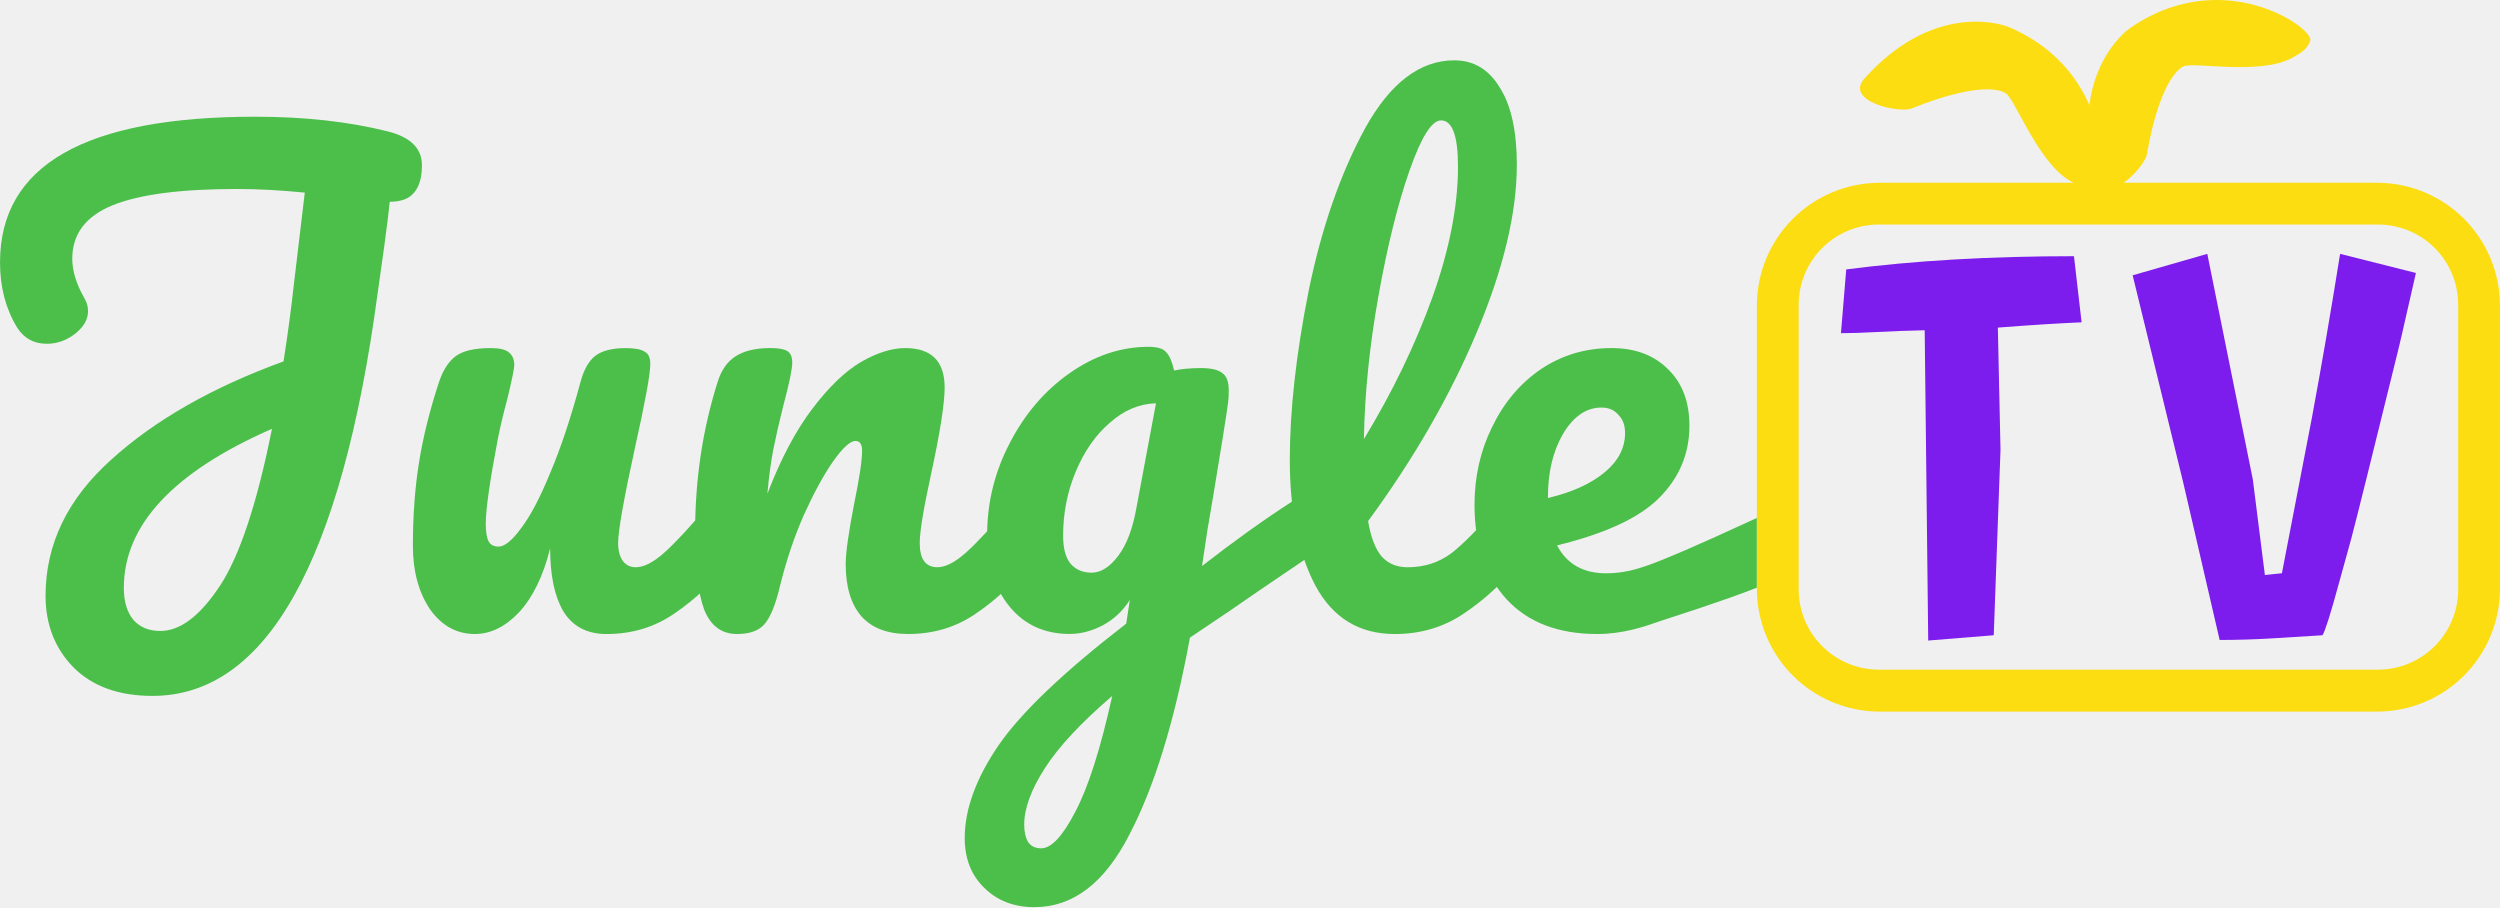
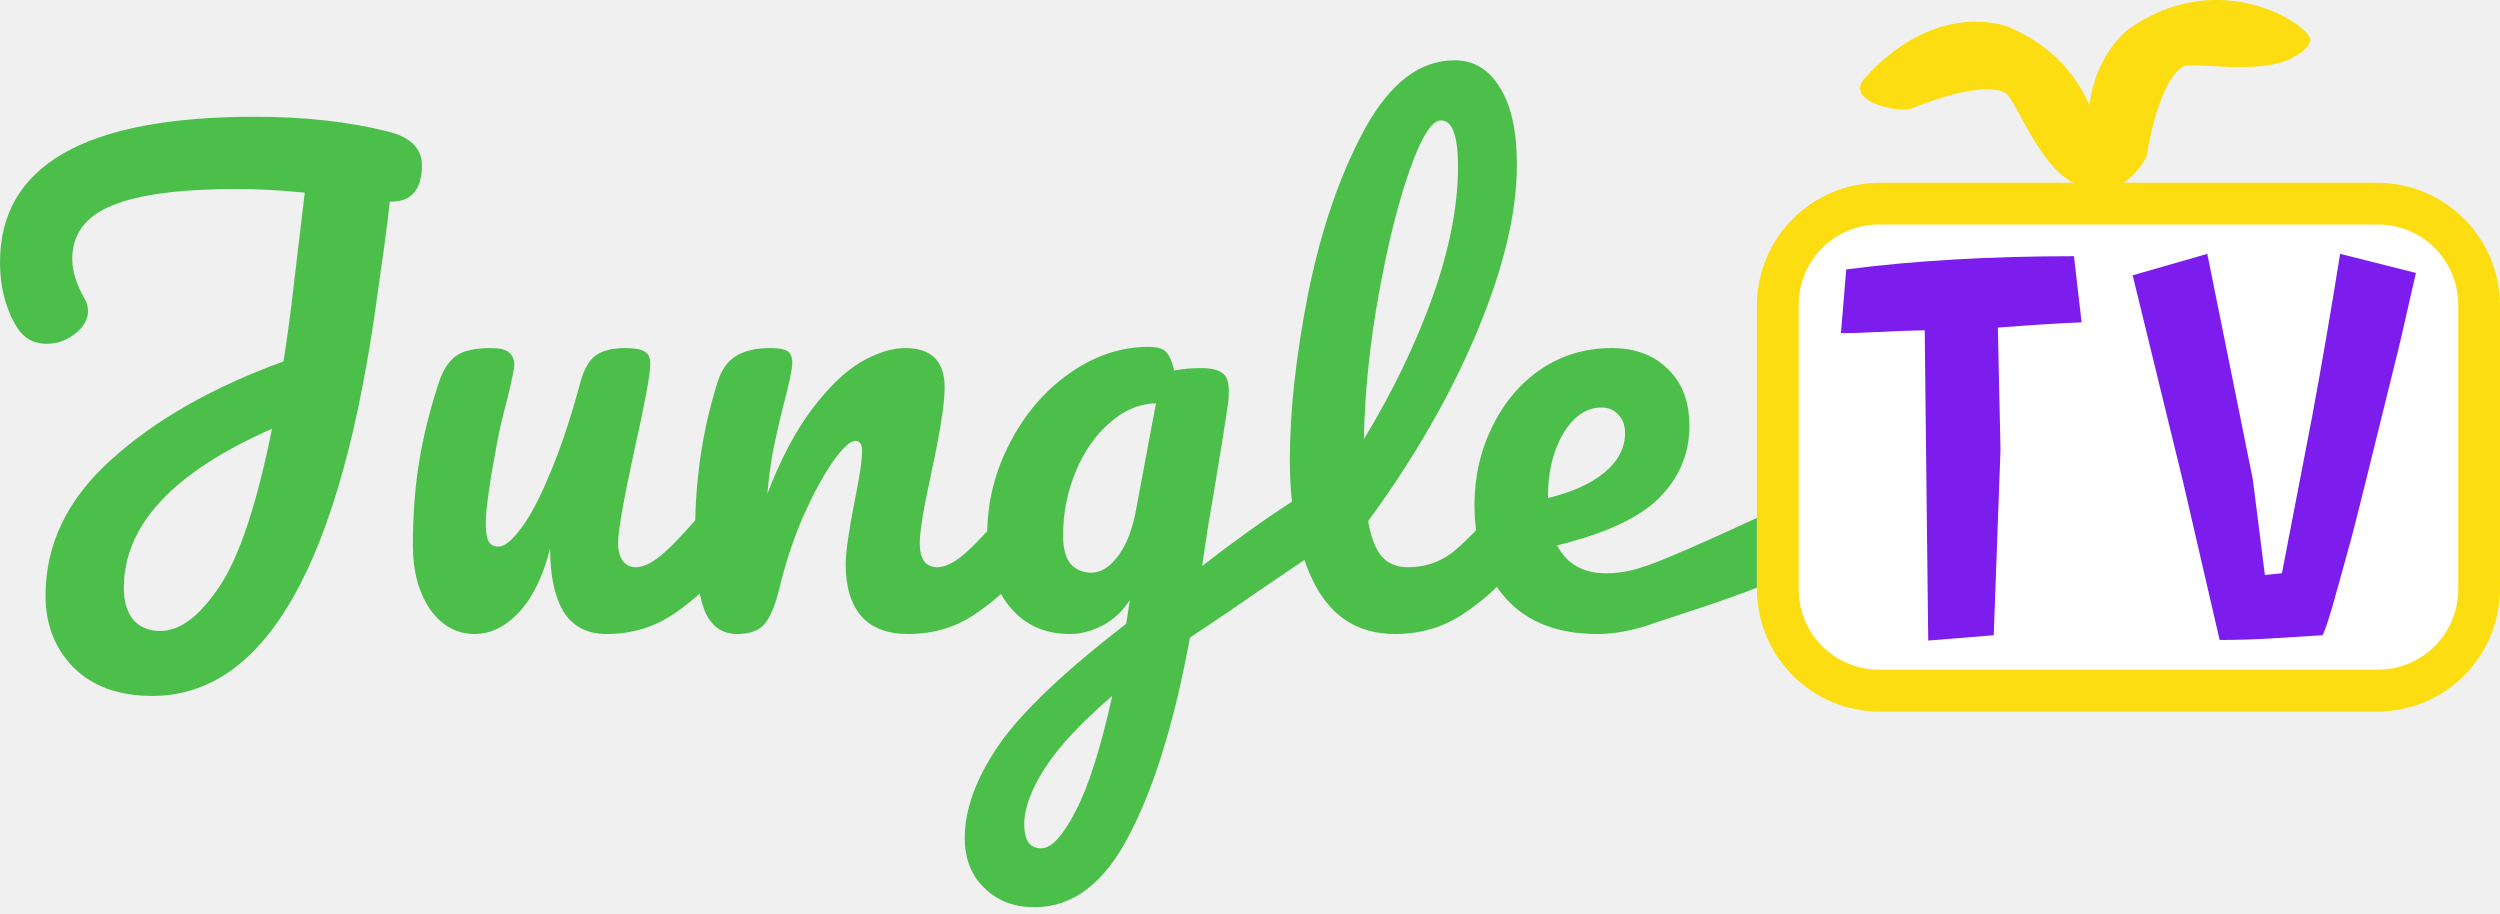
- <svg xmlns="http://www.w3.org/2000/svg" width="132.292mm" height="48.006mm" viewBox="0 0 132.292 48.006" version="1.1" id="svg8">
-   <defs id="defs2" />
-   <g id="layer1" transform="translate(-57.73994,-52.04211)">
-     <g id="g5181" transform="matrix(1.26477,0,0,1.26477,-15.28779,-26.48962)" style="stroke-width:0.791">
-       <g id="g5161" style="stroke-width:0.791">
-         <path id="path4529" style="font-style:normal;font-variant:normal;font-weight:normal;font-stretch:normal;font-size:medium;line-height:1.25;font-family:Pacifico;-inkscape-font-specification:Pacifico;letter-spacing:0px;word-spacing:0px;fill:#4cbf4b;fill-opacity:1;stroke:none;stroke-width:0.209" d="m 75.393,69.009 q 0,0.762 -0.33,1.143 -0.305,0.381 -1.016,0.381 -0.051,0.533 -0.229,1.854 -0.254,1.778 -0.279,1.981 -2.261,16.84 -9.423,16.84 -2.108,0 -3.302,-1.194 -1.168,-1.194 -1.168,-2.997 0,-3.226 2.743,-5.69 2.743,-2.489 7.214,-4.115 0.279,-1.803 0.432,-3.226 l 0.457,-3.835 q -1.524,-0.152 -2.845,-0.152 -3.531,0 -5.207,0.686 -1.676,0.686 -1.676,2.235 0,0.762 0.508,1.651 0.152,0.254 0.152,0.533 0,0.533 -0.559,0.965 -0.533,0.406 -1.168,0.406 -0.813,0 -1.245,-0.686 -0.711,-1.168 -0.711,-2.718 0,-6.096 10.668,-6.096 3.099,0 5.537,0.61 1.448,0.356 1.448,1.422 z m -10.947,19.482 q 1.245,0 2.489,-1.88 1.245,-1.88 2.184,-6.579 -6.198,2.718 -6.198,6.655 0,0.864 0.406,1.346 0.406,0.457 1.118,0.457 z" />
-         <path id="path4531" style="font-style:normal;font-variant:normal;font-weight:normal;font-stretch:normal;font-size:medium;line-height:1.25;font-family:Pacifico;-inkscape-font-specification:Pacifico;letter-spacing:0px;word-spacing:0px;fill:#4cbf4b;fill-opacity:1;stroke:none;stroke-width:0.209" d="m 77.606,88.618 q -1.143,0 -1.88,-1.041 -0.711,-1.067 -0.711,-2.642 0,-1.905 0.254,-3.48 0.254,-1.6 0.838,-3.378 0.254,-0.762 0.711,-1.092 0.457,-0.33 1.448,-0.33 0.559,0 0.762,0.178 0.229,0.178 0.229,0.533 0,0.203 -0.279,1.372 -0.254,0.94 -0.406,1.702 -0.508,2.667 -0.508,3.556 0,0.533 0.127,0.762 0.127,0.203 0.406,0.203 0.381,0 0.94,-0.762 0.584,-0.762 1.219,-2.311 0.66,-1.549 1.27,-3.81 0.203,-0.762 0.61,-1.092 0.432,-0.33 1.27,-0.33 0.584,0 0.813,0.152 0.229,0.127 0.229,0.508 0,0.635 -0.635,3.48 -0.711,3.251 -0.711,4.013 0,0.483 0.203,0.762 0.203,0.254 0.533,0.254 0.508,0 1.194,-0.61 0.711,-0.635 1.88,-2.032 0.305,-0.356 0.686,-0.356 0.33,0 0.508,0.305 0.203,0.305 0.203,0.838 0,1.016 -0.483,1.575 -1.092,1.346 -2.362,2.21 -1.245,0.864 -2.845,0.864 -1.219,0 -1.803,-0.94 -0.559,-0.94 -0.559,-2.642 -0.432,1.727 -1.295,2.667 -0.864,0.914 -1.854,0.914 z" />
-         <path id="path4533" style="font-style:normal;font-variant:normal;font-weight:normal;font-stretch:normal;font-size:medium;line-height:1.25;font-family:Pacifico;-inkscape-font-specification:Pacifico;letter-spacing:0px;word-spacing:0px;fill:#4cbf4b;fill-opacity:1;stroke:none;stroke-width:0.209" d="m 88.576,88.618 q -0.965,0 -1.372,-1.016 -0.381,-1.016 -0.381,-3.251 0,-3.302 0.94,-6.274 0.229,-0.737 0.737,-1.067 0.533,-0.356 1.473,-0.356 0.508,0 0.711,0.127 0.203,0.127 0.203,0.483 0,0.406 -0.381,1.829 -0.254,1.016 -0.406,1.778 -0.152,0.762 -0.254,1.88 0.838,-2.184 1.88,-3.556 1.041,-1.372 2.032,-1.956 1.016,-0.584 1.854,-0.584 1.651,0 1.651,1.651 0,0.991 -0.559,3.581 -0.483,2.21 -0.483,2.921 0,1.016 0.737,1.016 0.508,0 1.194,-0.61 0.711,-0.635 1.88,-2.032 0.305,-0.356 0.686,-0.356 0.33,0 0.508,0.305 0.203,0.305 0.203,0.838 0,1.016 -0.483,1.575 -1.092,1.346 -2.362,2.21 -1.245,0.864 -2.845,0.864 -1.295,0 -1.956,-0.737 -0.66,-0.762 -0.66,-2.184 0,-0.711 0.356,-2.54 0.33,-1.6 0.33,-2.21 0,-0.406 -0.279,-0.406 -0.33,0 -0.94,0.864 -0.584,0.838 -1.219,2.235 -0.61,1.397 -0.991,2.946 -0.279,1.194 -0.66,1.626 -0.356,0.406 -1.143,0.406 z" />
-         <path id="path4535" style="font-style:normal;font-variant:normal;font-weight:normal;font-stretch:normal;font-size:medium;line-height:1.25;font-family:Pacifico;-inkscape-font-specification:Pacifico;letter-spacing:0px;word-spacing:0px;fill:#4cbf4b;fill-opacity:1;stroke:none;stroke-width:0.209" d="m 112.378,82.877 q 0.33,0 0.508,0.33 0.203,0.305 0.203,0.787 0,0.584 -0.178,0.914 -0.178,0.33 -0.559,0.584 -2.184,1.473 -3.2,2.184 l -1.626,1.092 q -0.965,5.258 -2.54,8.255 -1.549,3.023 -3.962,3.023 -1.295,0 -2.108,-0.813 -0.813,-0.787 -0.813,-2.083 0,-1.803 1.422,-3.886 1.422,-2.057 5.334,-5.08 l 0.152,-0.991 q -0.432,0.686 -1.143,1.067 -0.686,0.356 -1.372,0.356 -1.575,0 -2.515,-1.143 -0.94,-1.143 -0.94,-2.997 0,-2.032 0.94,-3.835 0.94,-1.829 2.489,-2.921 1.575,-1.118 3.327,-1.118 0.559,0 0.737,0.229 0.203,0.203 0.33,0.762 0.483,-0.102 1.118,-0.102 0.635,0 0.889,0.203 0.279,0.178 0.279,0.737 0,0.305 -0.025,0.483 -0.102,0.787 -0.635,3.988 -0.102,0.61 -0.229,1.346 -0.102,0.711 -0.229,1.524 1.956,-1.524 3.759,-2.692 0.33,-0.203 0.584,-0.203 z m -8.966,3.175 q 0.584,0 1.118,-0.711 0.533,-0.711 0.762,-2.032 l 0.813,-4.343 q -1.041,0.025 -1.93,0.813 -0.889,0.762 -1.422,2.032 -0.533,1.27 -0.533,2.692 0,0.787 0.305,1.168 0.33,0.381 0.889,0.381 z m -2.108,11.532 q 0.635,0 1.422,-1.524 0.813,-1.524 1.549,-4.851 -1.956,1.676 -2.819,3.023 -0.864,1.346 -0.864,2.362 0,0.432 0.152,0.711 0.178,0.279 0.559,0.279 z" />
-         <path id="path4537" style="font-style:normal;font-variant:normal;font-weight:normal;font-stretch:normal;font-size:medium;line-height:1.25;font-family:Pacifico;-inkscape-font-specification:Pacifico;letter-spacing:0px;word-spacing:0px;fill:#4cbf4b;fill-opacity:1;stroke:none;stroke-width:0.209" d="m 121.154,82.827 q 0.33,0 0.508,0.305 0.203,0.305 0.203,0.838 0,1.016 -0.483,1.575 -1.092,1.346 -2.388,2.21 -1.27,0.864 -2.896,0.864 -2.235,0 -3.327,-2.032 -1.067,-2.032 -1.067,-5.258 0,-3.099 0.787,-7.061 0.813,-3.962 2.362,-6.807 1.575,-2.845 3.734,-2.845 1.219,0 1.905,1.143 0.711,1.118 0.711,3.226 0,3.023 -1.676,7.01 -1.676,3.988 -4.547,7.899 0.178,1.041 0.584,1.499 0.406,0.432 1.067,0.432 1.041,0 1.829,-0.584 0.787,-0.61 2.007,-2.057 0.305,-0.356 0.686,-0.356 z m -3.124,-15.697 q -0.584,0 -1.321,2.108 -0.737,2.108 -1.295,5.232 -0.559,3.124 -0.61,5.994 1.803,-2.972 2.87,-5.944 1.067,-2.997 1.067,-5.461 0,-1.93 -0.711,-1.93 z" />
-         <path style="font-style:normal;font-variant:normal;font-weight:normal;font-stretch:normal;font-size:medium;line-height:1.25;font-family:Pacifico;-inkscape-font-specification:Pacifico;letter-spacing:0px;word-spacing:0px;fill:#4cbf4b;fill-opacity:1;stroke:none;stroke-width:0.791" d="m 473.09,289.717 c -4.16,0 -7.904,1.121 -11.232,3.361 -3.264,2.24 -5.824,5.279 -7.68,9.119 -1.856,3.776 -2.783,7.873 -2.783,12.289 0,6.272 1.696,11.263 5.088,14.975 3.392,3.648 8.161,5.473 14.305,5.473 4.032,0 7.198,-1.065 10.383,-2.178 1.896,-0.644 9.075,-2.877 14.877,-5.148 v -11.027 c -10.075,4.654 -14.463,6.491 -17.031,7.42 -2.021,0.725 -4.165,1.334 -6.789,1.334 -3.648,0 -6.241,-1.472 -7.777,-4.416 7.616,-1.856 12.993,-4.352 16.129,-7.488 3.2,-3.2 4.801,-7.008 4.801,-11.424 0,-3.776 -1.121,-6.752 -3.361,-8.928 -2.24,-2.24 -5.216,-3.361 -8.928,-3.361 z m -1.631,9.408 c 1.152,0 2.048,0.384 2.688,1.152 0.704,0.704 1.057,1.665 1.057,2.881 0,2.368 -1.09,4.446 -3.266,6.238 -2.176,1.792 -5.152,3.137 -8.928,4.033 v -0.191 c 0,-3.904 0.8,-7.232 2.4,-9.984 1.664,-2.752 3.681,-4.129 6.049,-4.129 z" transform="scale(0.2645833)" id="path4539" />
+ <svg xmlns="http://www.w3.org/2000/svg" width="100%" height="100%" viewBox="0 0 375 137" version="1.1" xml:space="preserve" style="fill-rule:evenodd;clip-rule:evenodd;stroke-linejoin:round;stroke-miterlimit:2;">
+   <g id="Layer-1" transform="matrix(1,0,0,1,-163.672,-147.521)">
+     <g>
+       <g>
+         <g transform="matrix(1.032,0,0,1,152.21,147.918)">
+           <path d="M370.628,46.054C370.628,38.391 364.599,32.169 357.173,32.169L284.718,32.169C277.293,32.169 271.264,38.391 271.264,46.054L271.264,88.236C271.264,95.9 277.293,102.121 284.718,102.121L357.173,102.121C364.599,102.121 370.628,95.9 370.628,88.236L370.628,46.054Z" style="fill:white;" />
+         </g>
+         <g id="rect4493" transform="matrix(0.334637,0,0,0.334637,-43.3355,-75.0887)">
+           <path d="M1610.88,665.239C1599.31,665.463 1586.39,668.834 1573.4,677.807C1569.71,680.359 1557.8,691.42 1555.16,712.36C1549.54,699.367 1538.79,685.933 1519.61,677.58C1513.71,675.01 1484.08,667.298 1454.37,700.379C1445.21,710.577 1469.79,716.214 1475.7,713.777C1489.85,707.952 1509.49,702.355 1517.59,706.951C1521.78,709.324 1532.14,738.304 1546.78,746.475C1547.19,746.702 1547.62,746.923 1548.04,747.151L1461.34,747.151C1430.75,747.151 1406.12,771.785 1406.12,802.376L1406.12,928.989C1406.12,959.58 1430.75,984.209 1461.34,984.209L1684,984.209C1714.59,984.209 1739.22,959.58 1739.22,928.989L1739.22,802.376C1739.22,771.785 1714.59,747.151 1684,747.151L1570.55,747.151C1575.67,743.544 1580.47,737.393 1581,734.201C1583.51,719.109 1589.11,699.478 1597.29,695.014C1601.51,692.712 1631.6,699.188 1646.26,691.061C1649.45,689.295 1653.1,687.206 1654.18,683.432C1655.31,679.502 1636.35,664.748 1610.88,665.239ZM1460.9,765.864L1684.43,765.864C1704.41,765.864 1720.49,781.944 1720.49,801.917L1720.49,929.354C1720.49,949.327 1704.41,965.402 1684.43,965.402L1460.9,965.402C1440.93,965.402 1424.85,949.327 1424.85,929.354L1424.85,801.917C1424.85,781.944 1440.93,765.864 1460.9,765.864Z" style="fill:rgb(251,221,17);fill-rule:nonzero;" />
+         </g>
      </g>
-       <g id="g5167" style="stroke-width:0.791">
-         <path style="opacity:1;fill:#fbdd11;fill-opacity:1;stroke:none;stroke-width:0.598;stroke-miterlimit:4;stroke-dasharray:none;stroke-opacity:1" d="m 568.283,234.682 c -4.084,0.079 -8.641,1.268 -13.223,4.434 -1.303,0.9 -5.503,4.802 -6.436,12.189 -1.983,-4.583 -5.773,-9.323 -12.539,-12.27 -2.082,-0.907 -12.537,-3.627 -23.018,8.043 -3.231,3.598 5.44,5.586 7.527,4.727 4.991,-2.055 11.918,-4.03 14.777,-2.408 1.476,0.837 5.134,11.061 10.297,13.943 0.143,0.08 0.296,0.158 0.445,0.238 h -30.588 c -10.792,0 -19.48,8.69 -19.48,19.482 v 44.666 c 0,10.792 8.688,19.48 19.48,19.48 h 78.551 c 10.792,0 19.48,-8.688 19.48,-19.48 v -44.666 c 0,-10.792 -8.688,-19.482 -19.48,-19.482 h -40.021 c 1.804,-1.272 3.498,-3.442 3.686,-4.568 0.885,-5.324 2.861,-12.25 5.746,-13.824 1.49,-0.812 12.103,1.472 17.275,-1.395 1.124,-0.623 2.412,-1.36 2.795,-2.691 0.399,-1.386 -6.291,-6.591 -15.275,-6.418 z m -52.908,35.498 h 78.855 c 7.046,0 12.719,5.673 12.719,12.719 v 44.957 c 0,7.046 -5.673,12.717 -12.719,12.717 H 515.375 c -7.046,0 -12.719,-5.671 -12.719,-12.717 v -44.957 c 0,-7.046 5.673,-12.719 12.719,-12.719 z" transform="scale(0.2645833)" id="rect4493" />
-         <g aria-label="TV" style="font-style:normal;font-variant:normal;font-weight:normal;font-stretch:normal;font-size:25.4px;line-height:1.25;font-family:Pacifico;-inkscape-font-specification:Pacifico;letter-spacing:1.323px;word-spacing:0px;fill:#7c1ced;fill-opacity:1;stroke:none;stroke-width:0.293" id="text4491" transform="matrix(0.7136858,0,0,0.7136858,37.57751,25.53546)">
-           <path d="m 150.282,70.117 q -2.015,0.086 -4.909,0.31 l 0.155,7.166 -0.396,10.869 -3.841,0.31 -0.207,-18.19 q -1.499,0.034 -2.773,0.103 -1.257,0.069 -2.136,0.069 l 0.31,-3.738 q 5.96,-0.775 13.35,-0.775 z" style="font-style:normal;font-variant:normal;font-weight:normal;font-stretch:normal;font-size:35.278px;font-family:'Passero One';-inkscape-font-specification:'Passero One';letter-spacing:1.323px;fill:#7c1ced;fill-opacity:1;stroke-width:0.293" id="path4542" />
-           <path d="m 156.239,79.505 -2.963,-12.144 4.375,-1.257 2.67,13.229 0.706,5.598 0.999,-0.103 q 0,0 1.757,-9.112 0.861,-4.634 1.654,-9.612 l 4.444,1.12 -0.637,2.791 q -0.138,0.637 -0.396,1.705 -2.325,9.457 -2.756,11.076 0,0 -0.758,2.739 -0.706,2.584 -0.93,2.928 0,0 -3.066,0.189 -1.464,0.086 -2.963,0.086 z" style="font-style:normal;font-variant:normal;font-weight:normal;font-stretch:normal;font-size:35.278px;font-family:'Passero One';-inkscape-font-specification:'Passero One';letter-spacing:1.323px;fill:#7c1ced;fill-opacity:1;stroke-width:0.293" id="path4544" />
+       <g id="g5161" transform="matrix(1.26477,0,0,1.26477,-43.3355,-75.0887)">
+         <path id="path4529" d="M213.712,195.616C213.712,197.056 213.4,198.136 212.776,198.856C212.2,199.576 211.24,199.936 209.896,199.936C209.8,200.944 209.584,202.696 209.248,205.192C208.768,208.552 208.504,210.424 208.456,210.808C204.184,242.632 195.28,258.544 181.744,258.544C177.76,258.544 174.64,257.416 172.384,255.16C170.176,252.904 169.072,250.072 169.072,246.664C169.072,240.568 171.664,235.192 176.848,230.536C182.032,225.832 188.848,221.944 197.296,218.872C197.824,215.464 198.232,212.416 198.52,209.728L199.816,198.856C196.936,198.568 194.248,198.424 191.752,198.424C185.08,198.424 180.16,199.072 176.992,200.368C173.824,201.664 172.24,203.776 172.24,206.704C172.24,208.144 172.72,209.704 173.68,211.384C173.968,211.864 174.112,212.368 174.112,212.896C174.112,213.904 173.584,214.816 172.528,215.632C171.52,216.4 170.416,216.784 169.216,216.784C167.68,216.784 166.504,216.136 165.688,214.84C164.344,212.632 163.672,210.064 163.672,207.136C163.672,195.616 173.752,189.856 193.912,189.856C199.768,189.856 205,190.432 209.608,191.584C212.344,192.256 213.712,193.6 213.712,195.616ZM182.68,250.84C185.032,250.84 187.384,249.064 189.736,245.512C192.088,241.96 194.152,235.744 195.928,226.864C184.216,232 178.36,238.288 178.36,245.728C178.36,247.36 178.744,248.632 179.512,249.544C180.28,250.408 181.336,250.84 182.68,250.84Z" style="fill:rgb(76,191,75);fill-rule:nonzero;" />
+         <path id="path4531" d="M219.985,251.2C217.825,251.2 216.049,250.216 214.657,248.248C213.313,246.232 212.641,243.736 212.641,240.76C212.641,237.16 212.881,233.872 213.361,230.896C213.841,227.872 214.633,224.68 215.737,221.32C216.217,219.88 216.889,218.848 217.753,218.224C218.617,217.6 219.985,217.288 221.857,217.288C222.913,217.288 223.633,217.456 224.017,217.792C224.449,218.128 224.665,218.632 224.665,219.304C224.665,219.688 224.401,220.984 223.873,223.192C223.393,224.968 223.009,226.576 222.721,228.016C221.761,233.056 221.281,236.416 221.281,238.096C221.281,239.104 221.401,239.824 221.641,240.256C221.881,240.64 222.265,240.832 222.793,240.832C223.513,240.832 224.401,240.112 225.457,238.672C226.561,237.232 227.713,235.048 228.913,232.12C230.161,229.192 231.361,225.592 232.513,221.32C232.897,219.88 233.473,218.848 234.241,218.224C235.057,217.6 236.257,217.288 237.841,217.288C238.945,217.288 239.713,217.432 240.145,217.72C240.577,217.96 240.793,218.44 240.793,219.16C240.793,220.36 240.193,223.648 238.993,229.024C237.649,235.168 236.977,238.96 236.977,240.4C236.977,241.312 237.169,242.032 237.553,242.56C237.937,243.04 238.441,243.28 239.065,243.28C240.025,243.28 241.153,242.704 242.449,241.552C243.793,240.352 245.569,238.432 247.777,235.792C248.353,235.12 249.001,234.784 249.721,234.784C250.345,234.784 250.825,235.072 251.161,235.648C251.545,236.224 251.737,237.016 251.737,238.024C251.737,239.944 251.281,241.432 250.369,242.488C248.305,245.032 246.073,247.12 243.673,248.752C241.321,250.384 238.633,251.2 235.609,251.2C233.305,251.2 231.601,250.312 230.497,248.536C229.441,246.76 228.913,244.264 228.913,241.048C228.097,244.312 226.873,246.832 225.241,248.608C223.609,250.336 221.857,251.2 219.985,251.2Z" style="fill:rgb(76,191,75);fill-rule:nonzero;" />
+         <path id="path4533" d="M251.081,251.2C249.257,251.2 247.961,250.24 247.193,248.32C246.473,246.4 246.113,243.328 246.113,239.104C246.113,232.864 247.001,226.936 248.777,221.32C249.209,219.928 249.905,218.92 250.865,218.296C251.873,217.624 253.265,217.288 255.041,217.288C256.001,217.288 256.673,217.408 257.057,217.648C257.441,217.888 257.633,218.344 257.633,219.016C257.633,219.784 257.273,221.512 256.553,224.2C256.073,226.12 255.689,227.8 255.401,229.24C255.113,230.68 254.873,232.456 254.681,234.568C256.265,230.44 258.041,227.08 260.009,224.488C261.977,221.896 263.897,220.048 265.769,218.944C267.689,217.84 269.441,217.288 271.025,217.288C274.145,217.288 275.705,218.848 275.705,221.968C275.705,223.84 275.177,227.224 274.121,232.12C273.209,236.296 272.753,239.056 272.753,240.4C272.753,242.32 273.449,243.28 274.841,243.28C275.801,243.28 276.929,242.704 278.225,241.552C279.569,240.352 281.345,238.432 283.553,235.792C284.129,235.12 284.777,234.784 285.497,234.784C286.121,234.784 286.601,235.072 286.937,235.648C287.321,236.224 287.513,237.016 287.513,238.024C287.513,239.944 287.057,241.432 286.145,242.488C284.081,245.032 281.849,247.12 279.449,248.752C277.097,250.384 274.409,251.2 271.385,251.2C268.937,251.2 267.089,250.504 265.841,249.112C264.593,247.672 263.969,245.608 263.969,242.92C263.969,241.576 264.305,239.176 264.977,235.72C265.601,232.696 265.913,230.608 265.913,229.456C265.913,228.688 265.649,228.304 265.121,228.304C264.497,228.304 263.609,229.12 262.457,230.752C261.353,232.336 260.201,234.448 259.001,237.088C257.849,239.728 256.913,242.512 256.193,245.44C255.665,247.696 255.041,249.232 254.321,250.048C253.649,250.816 252.569,251.2 251.081,251.2Z" style="fill:rgb(76,191,75);fill-rule:nonzero;" />
+         <path id="path4535" d="M318.552,234.928C319.176,234.928 319.656,235.24 319.992,235.864C320.376,236.44 320.568,237.184 320.568,238.096C320.568,239.2 320.4,240.064 320.064,240.688C319.728,241.312 319.2,241.864 318.48,242.344C314.352,245.128 311.328,247.192 309.408,248.536L304.8,251.632C302.976,261.568 300.576,269.368 297.6,275.032C294.672,280.744 290.928,283.6 286.368,283.6C283.92,283.6 281.928,282.832 280.392,281.296C278.856,279.808 278.088,277.84 278.088,275.392C278.088,271.984 279.432,268.312 282.12,264.376C284.808,260.488 289.848,255.688 297.24,249.976L297.672,247.168C296.856,248.464 295.776,249.472 294.432,250.192C293.136,250.864 291.84,251.2 290.544,251.2C287.568,251.2 285.192,250.12 283.416,247.96C281.64,245.8 280.752,242.968 280.752,239.464C280.752,235.624 281.64,232 283.416,228.592C285.192,225.136 287.544,222.376 290.472,220.312C293.448,218.2 296.592,217.144 299.904,217.144C300.96,217.144 301.656,217.36 301.992,217.792C302.376,218.176 302.688,218.896 302.928,219.952C303.84,219.76 304.896,219.664 306.096,219.664C307.296,219.664 308.136,219.856 308.616,220.24C309.144,220.576 309.408,221.272 309.408,222.328C309.408,222.904 309.384,223.36 309.336,223.696C309.144,225.184 308.544,228.952 307.536,235C307.344,236.152 307.128,237.424 306.888,238.816C306.696,240.16 306.48,241.6 306.24,243.136C309.936,240.256 313.488,237.712 316.896,235.504C317.52,235.12 318.072,234.928 318.552,234.928ZM293.136,243.928C294.24,243.928 295.296,243.256 296.304,241.912C297.312,240.568 298.032,238.648 298.464,236.152L300.768,223.84C298.8,223.888 296.976,224.656 295.296,226.144C293.616,227.584 292.272,229.504 291.264,231.904C290.256,234.304 289.752,236.848 289.752,239.536C289.752,241.024 290.04,242.128 290.616,242.848C291.24,243.568 292.08,243.928 293.136,243.928ZM287.16,276.616C288.36,276.616 289.704,275.176 291.192,272.296C292.728,269.416 294.192,264.832 295.584,258.544C291.888,261.712 289.224,264.568 287.592,267.112C285.96,269.656 285.144,271.888 285.144,273.808C285.144,274.624 285.288,275.296 285.576,275.824C285.912,276.352 286.44,276.616 287.16,276.616Z" style="fill:rgb(76,191,75);fill-rule:nonzero;" />
+         <path id="path4537" d="M343.429,234.784C344.053,234.784 344.533,235.072 344.869,235.648C345.253,236.224 345.445,237.016 345.445,238.024C345.445,239.944 344.989,241.432 344.077,242.488C342.013,245.032 339.757,247.12 337.309,248.752C334.909,250.384 332.173,251.2 329.101,251.2C324.877,251.2 321.733,249.28 319.669,245.44C317.653,241.6 316.645,236.632 316.645,230.536C316.645,224.68 317.389,218.008 318.877,210.52C320.413,203.032 322.645,196.6 325.573,191.224C328.549,185.848 332.077,183.16 336.157,183.16C338.461,183.16 340.261,184.24 341.557,186.4C342.901,188.512 343.573,191.56 343.573,195.544C343.573,201.256 341.989,207.88 338.821,215.416C335.653,222.952 331.357,230.416 325.933,237.808C326.269,239.776 326.821,241.192 327.589,242.056C328.357,242.872 329.365,243.28 330.613,243.28C332.581,243.28 334.309,242.728 335.797,241.624C337.285,240.472 339.181,238.528 341.485,235.792C342.061,235.12 342.709,234.784 343.429,234.784ZM334.573,190.288C333.469,190.288 332.221,192.28 330.829,196.264C329.437,200.248 328.213,205.192 327.157,211.096C326.101,217 325.525,222.664 325.429,228.088C328.837,222.472 331.549,216.856 333.565,211.24C335.581,205.576 336.589,200.416 336.589,195.76C336.589,192.112 335.917,190.288 334.573,190.288Z" style="fill:rgb(76,191,75);fill-rule:nonzero;" />
+         <g id="path4539" transform="matrix(0.264583,0,0,0.264583,0,0)">
+           <path d="M1341.04,821.244C1329.25,821.244 1318.64,824.423 1309.2,830.773C1299.95,837.122 1292.69,845.737 1287.43,856.622C1282.17,867.326 1279.54,878.939 1279.54,891.457C1279.54,909.236 1284.35,923.383 1293.97,933.905C1303.58,944.246 1317.1,949.418 1334.52,949.418C1345.94,949.418 1354.92,946.4 1363.95,943.245C1369.32,941.421 1389.67,935.091 1406.12,928.651L1406.12,897.392C1377.56,910.586 1365.12,915.791 1357.84,918.425C1352.11,920.48 1346.03,922.207 1338.6,922.207C1328.25,922.207 1320.9,918.034 1316.55,909.689C1338.14,904.428 1353.38,897.352 1362.27,888.462C1371.34,879.391 1375.88,868.597 1375.88,856.08C1375.88,845.376 1372.7,836.941 1366.35,830.773C1360,824.423 1351.56,821.244 1341.04,821.244ZM1336.42,847.913C1339.68,847.913 1342.22,849.003 1344.04,851.18C1346.03,853.175 1347.03,855.899 1347.03,859.346C1347.03,866.059 1343.94,871.95 1337.78,877.029C1331.61,882.109 1323.17,885.922 1312.47,888.462L1312.47,887.92C1312.47,876.853 1314.74,867.418 1319.27,859.617C1323.99,851.816 1329.71,847.913 1336.42,847.913Z" style="fill:rgb(76,191,75);fill-rule:nonzero;" />
        </g>
      </g>
    </g>
+     <g id="text4491" transform="matrix(0.902648,0,0,0.902648,91.3865,16.4604)">
+       <path id="path4542" d="M425.997,198.758C422.188,198.92 417.55,199.213 412.081,199.636L412.52,219.949L411.397,250.759L400.509,251.638L399.923,200.076C397.091,200.141 394.47,200.239 392.061,200.369C389.685,200.499 387.667,200.564 386.007,200.564L386.885,189.968C398.148,188.504 410.762,187.771 424.727,187.771L425.997,198.758Z" style="fill:rgb(124,28,237);fill-rule:nonzero;" />
+       <path id="path4544" d="M442.882,225.369L434.483,190.945L446.885,187.381L454.454,224.881L456.456,240.75L459.288,240.457C459.288,240.457 460.948,231.847 464.268,214.627C465.896,205.87 467.458,196.788 468.956,187.381L481.553,190.554L479.747,198.465C479.486,199.669 479.112,201.28 478.624,203.299C474.229,221.17 471.625,231.635 470.811,234.695C470.811,234.695 470.095,237.283 468.663,242.459C467.328,247.342 466.449,250.108 466.026,250.759C466.026,250.759 463.129,250.939 457.335,251.297C454.568,251.459 451.768,251.541 448.936,251.541L442.882,225.369Z" style="fill:rgb(124,28,237);fill-rule:nonzero;" />
+     </g>
  </g>
</svg>
